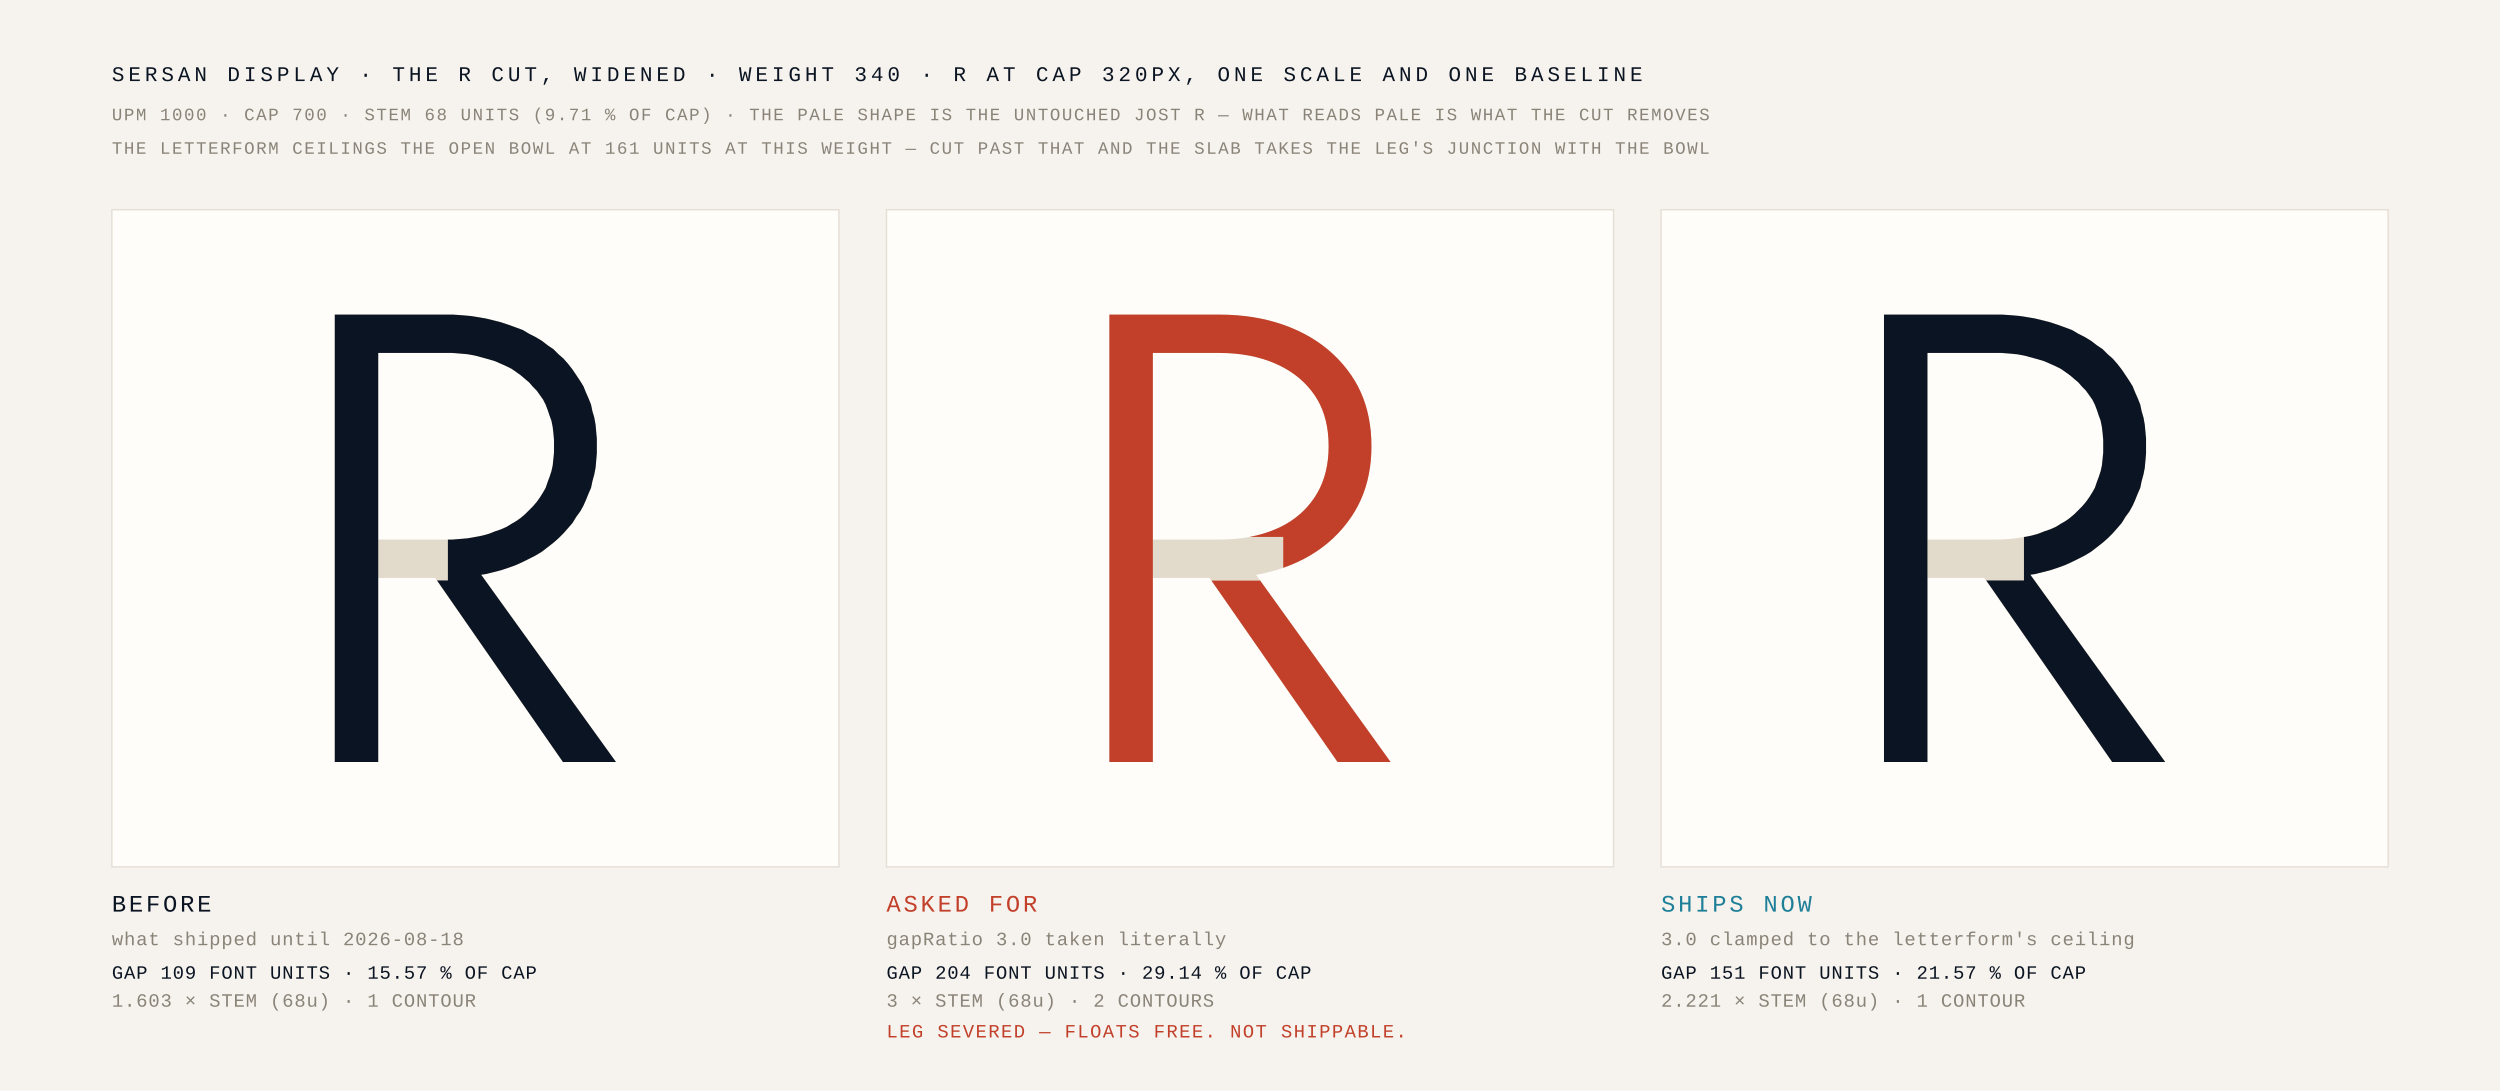
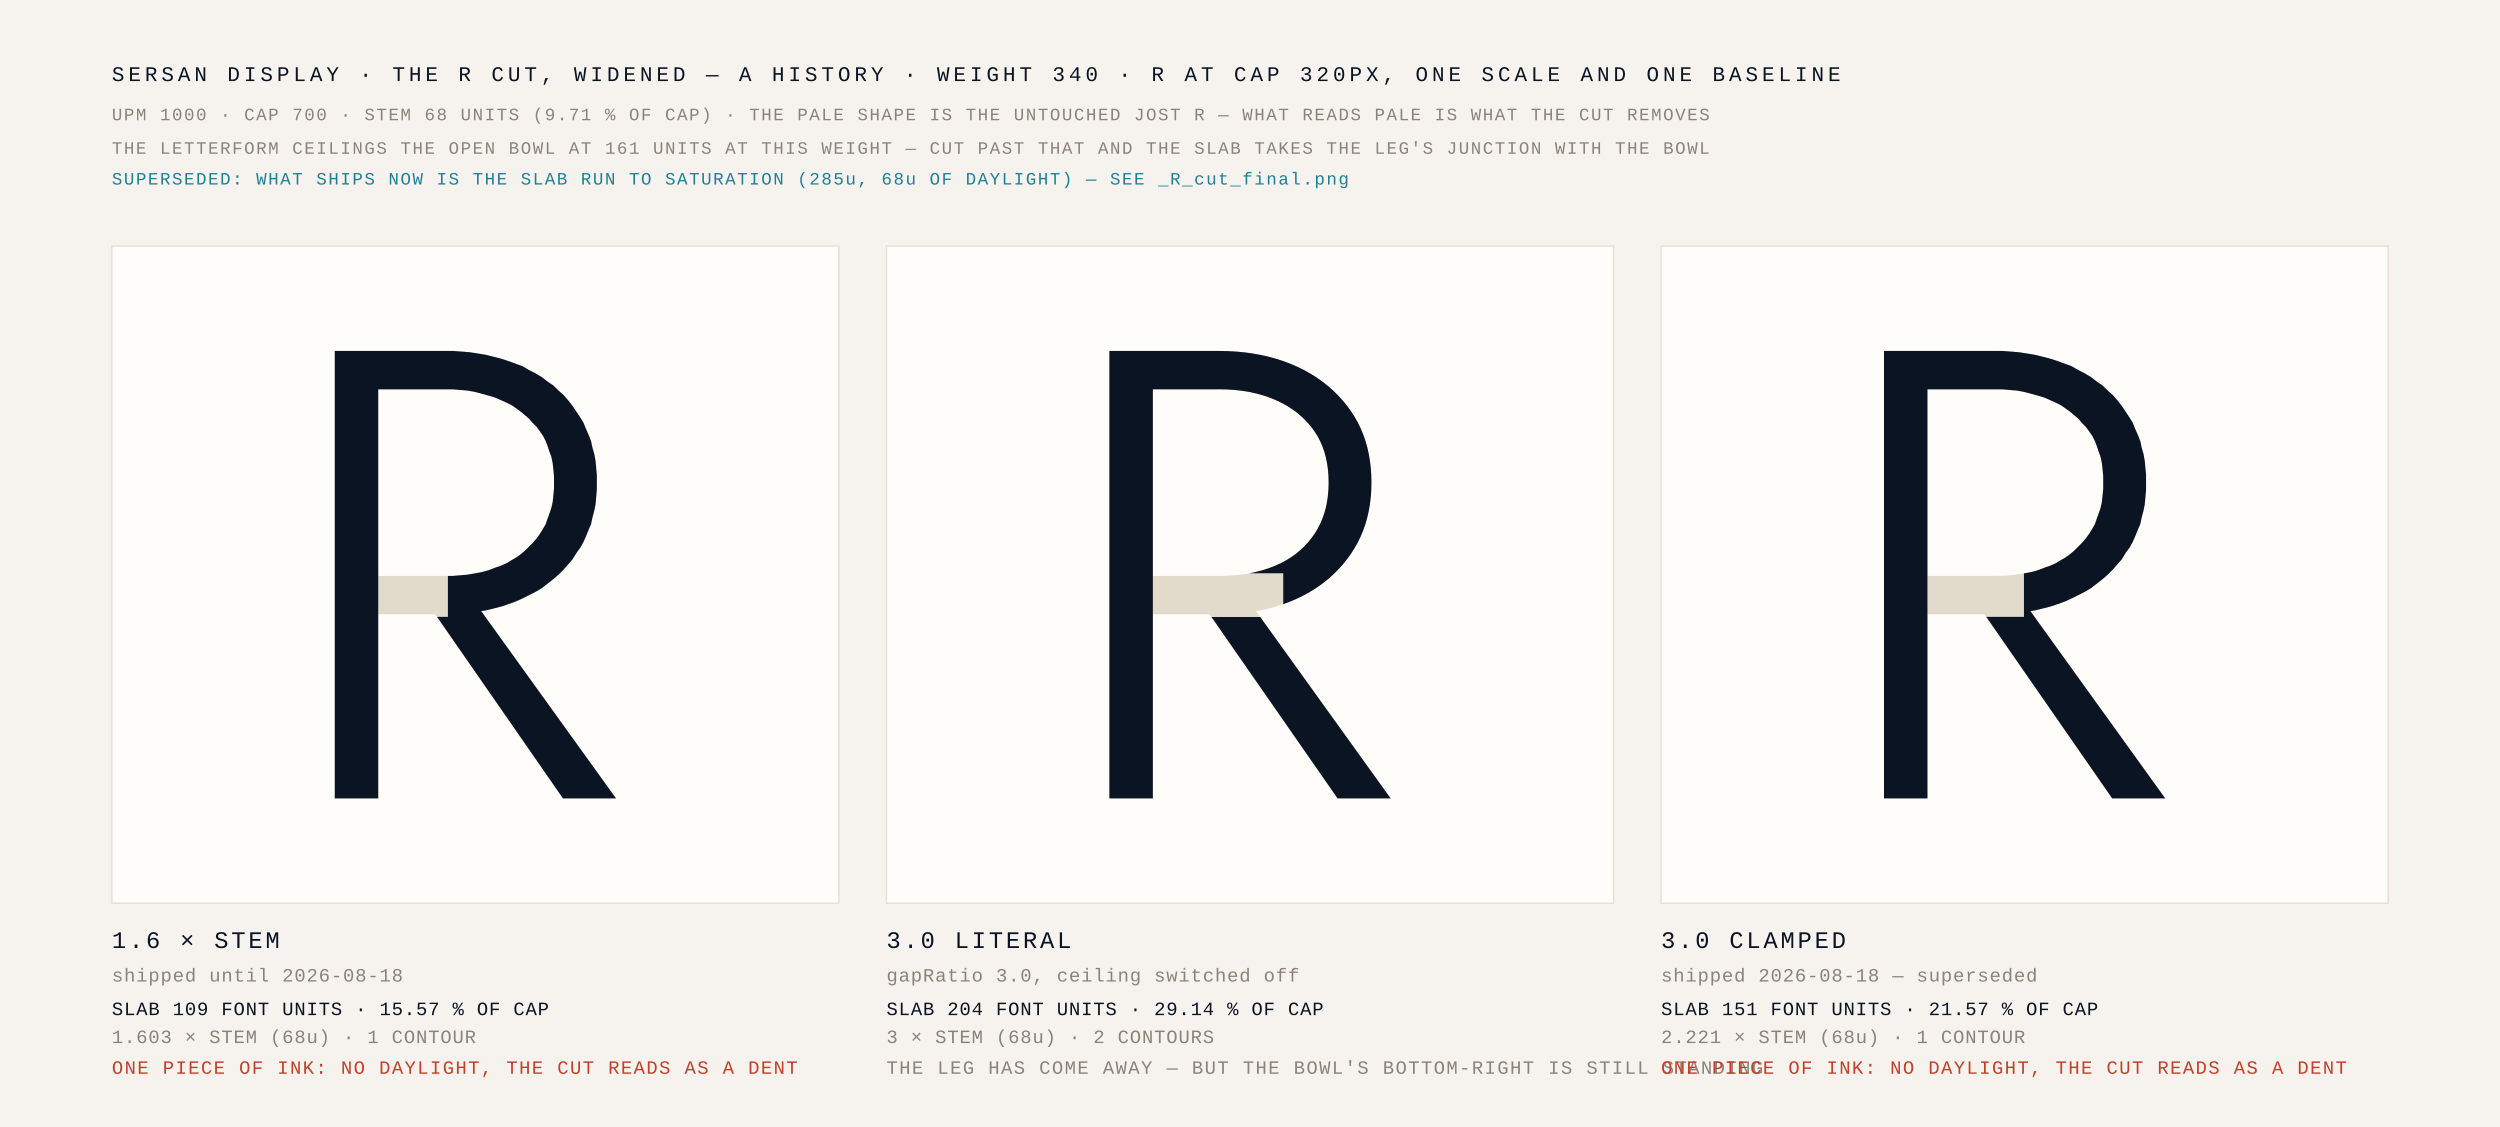
- <svg xmlns="http://www.w3.org/2000/svg" width="1788" height="780" viewBox="0 0 1788 780">
-   <rect width="1788" height="780" fill="#F6F3EE" />
-   <text x="80" y="58" font-family="ui-monospace,Consolas,'Courier New',monospace" font-size="15" fill="#0B1422" letter-spacing="2.8">SERSAN DISPLAY · THE R CUT, WIDENED · WEIGHT 340 · R AT CAP 320PX, ONE SCALE AND ONE BASELINE</text>
+ <svg xmlns="http://www.w3.org/2000/svg" width="1788" height="806" viewBox="0 0 1788 806">
+   <rect width="1788" height="806" fill="#F6F3EE" />
+   <text x="80" y="58" font-family="ui-monospace,Consolas,'Courier New',monospace" font-size="15" fill="#0B1422" letter-spacing="2.8">SERSAN DISPLAY · THE R CUT, WIDENED — A HISTORY · WEIGHT 340 · R AT CAP 320PX, ONE SCALE AND ONE BASELINE</text>
  <text x="80" y="86" font-family="ui-monospace,Consolas,'Courier New',monospace" font-size="12.5" fill="#8A8378" letter-spacing="1.1">UPM 1000 · CAP 700 · STEM 68 UNITS (9.71 % OF CAP) · THE PALE SHAPE IS THE UNTOUCHED JOST R — WHAT READS PALE IS WHAT THE CUT REMOVES</text>
  <text x="80" y="110" font-family="ui-monospace,Consolas,'Courier New',monospace" font-size="12.5" fill="#8A8378" letter-spacing="1.1">THE LETTERFORM CEILINGS THE OPEN BOWL AT 161 UNITS AT THIS WEIGHT — CUT PAST THAT AND THE SLAB TAKES THE LEG'S JUNCTION WITH THE BOWL</text>
-   <rect x="80" y="150" width="520" height="470" fill="#FFFDF9" stroke="#E4DED4" />
-   <g transform="translate(239.43 225.00) scale(3.2)" fill="#E2DACB">
+   <text x="80" y="132" font-family="ui-monospace,Consolas,'Courier New',monospace" font-size="12.5" fill="#1E7F98" letter-spacing="1.1">SUPERSEDED: WHAT SHIPS NOW IS THE SLAB RUN TO SATURATION (285u, 68u OF DAYLIGHT) — SEE _R_cut_final.png</text>
+   <rect x="80" y="176" width="520" height="470" fill="#FFFDF9" stroke="#E4DED4" />
+   <g transform="translate(239.43 251.00) scale(3.2)" fill="#E2DACB">
    <path fill-rule="evenodd" d="M0 100L9.714 100L9.714 58.857L22.395 58.857L51 100L62.857 100L32.777 58.16L33.768 57.982L35.483 57.597L37.156 57.142L38.789 56.617L40.379 56.022L41.929 55.357L43.426 54.626L44.86 53.831L46.231 52.974L47.54 52.054L48.786 51.071L49.969 50.026L51.089 48.917L52.146 47.746L53.14 46.511L54.071 45.214L54.852 43.986L55.559 42.716L56.191 41.405L56.749 40.053L57.233 38.659L57.642 37.224L57.976 35.747L58.237 34.23L58.423 32.671L58.534 31.07L58.571 29.429L58.534 27.763L58.423 26.142L58.237 24.566L57.976 23.034L57.642 21.548L57.233 20.106L56.749 18.71L56.191 17.358L55.559 16.051L54.852 14.789L54.071 13.571L53.14 12.288L52.146 11.066L51.089 9.905L49.969 8.806L48.786 7.768L47.54 6.791L46.231 5.876L44.86 5.023L43.426 4.231L41.929 3.5L40.379 2.835L38.789 2.24L37.156 1.715L35.483 1.26L33.768 0.875L32.011 0.56L30.214 0.315L28.374 0.14L26.494 0.035L24.571 0L0 0ZM9.714 50.286L9.714 8.571L24.571 8.571L26.331 8.609L28.04 8.723L29.698 8.913L31.304 9.179L32.858 9.52L34.362 9.938L35.814 10.431L37.214 11L38.407 11.566L39.542 12.185L40.619 12.857L41.638 13.582L42.598 14.36L43.5 15.19L44.344 16.074L45.13 17.011L45.857 18L46.517 19.044L47.099 20.145L47.603 21.302L48.03 22.515L48.379 23.785L48.651 25.111L48.845 26.494L48.961 27.933L49 29.429L48.961 30.896L48.845 32.314L48.651 33.683L48.379 35.002L48.03 36.272L47.603 37.492L47.099 38.663L46.517 39.785L45.857 40.857L45.13 41.876L44.344 42.836L43.5 43.738L42.598 44.582L41.638 45.368L40.619 46.095L39.542 46.765L38.407 47.376L37.214 47.929L35.814 48.481L34.362 48.96L32.858 49.365L31.304 49.696L29.698 49.954L28.04 50.138L26.331 50.249L24.571 50.286Z" />
  </g>
-   <g transform="translate(201.94 545.00) scale(0.457143 -0.457143)" fill="#0B1422">
+   <g transform="translate(201.94 571.00) scale(0.457143 -0.457143)" fill="#0B1422">
    <path d="M82 0L150 0L150 640L266 640L290 638L301 636L323 630L333 627L351 619L359 615L373 605L380 599L386 594L392 587L398 581L408 567L412 559L415 551L418 542L421 534L423 524L424 515L425 504L425 484L423 464L421 455L418 446L415 438L412 429L408 422L403 414L398 407L392 400L380 388L373 382L366 377L359 373L351 368L342 364L333 361L323 357L312 354L290 350L266 348L259 348L259 284L242 284L439 0L522 0L311 293L318 294L342 300L354 304L365 308L376 313L396 323L406 329L424 343L432 350L440 358L454 374L460 384L466 392L471 401L475 410L479 420L483 429L485 439L488 450L490 460L491 471L492 483L492 506L490 528L488 539L485 549L483 559L479 569L475 578L471 588L466 596L454 614L447 623L440 631L432 638L424 646L415 652L406 659L396 665L386 670L376 676L354 684L342 688L318 694L306 696L293 698L281 699L267 700L82 700Z" />
  </g>
-   <text x="80" y="652" font-family="ui-monospace,Consolas,'Courier New',monospace" font-size="17" fill="#0B1422" letter-spacing="2">BEFORE</text>
-   <text x="80" y="676" font-family="ui-monospace,Consolas,'Courier New',monospace" font-size="13.5" fill="#8A8378" letter-spacing="0.6">what shipped until 2026-08-18</text>
-   <text x="80" y="700" font-family="ui-monospace,Consolas,'Courier New',monospace" font-size="13.5" fill="#0B1422" letter-spacing="0.6">GAP 109 FONT UNITS  ·  15.57 % OF CAP</text>
-   <text x="80" y="720" font-family="ui-monospace,Consolas,'Courier New',monospace" font-size="13.5" fill="#8A8378" letter-spacing="0.6">1.603 × STEM (68u)  ·  1 CONTOUR</text>
-   <rect x="634" y="150" width="520" height="470" fill="#FFFDF9" stroke="#E4DED4" />
-   <g transform="translate(793.43 225.00) scale(3.2)" fill="#E2DACB">
+   <text x="80" y="678" font-family="ui-monospace,Consolas,'Courier New',monospace" font-size="17" fill="#0B1422" letter-spacing="2">1.6 × STEM</text>
+   <text x="80" y="702" font-family="ui-monospace,Consolas,'Courier New',monospace" font-size="13.5" fill="#8A8378" letter-spacing="0.6">shipped until 2026-08-18</text>
+   <text x="80" y="726" font-family="ui-monospace,Consolas,'Courier New',monospace" font-size="13.5" fill="#0B1422" letter-spacing="0.6">SLAB 109 FONT UNITS  ·  15.57 % OF CAP</text>
+   <text x="80" y="746" font-family="ui-monospace,Consolas,'Courier New',monospace" font-size="13.5" fill="#8A8378" letter-spacing="0.6">1.603 × STEM (68u)  ·  1 CONTOUR</text>
+   <text x="80" y="768" font-family="ui-monospace,Consolas,'Courier New',monospace" font-size="13.5" fill="#C2402A" letter-spacing="1">ONE PIECE OF INK: NO DAYLIGHT, THE CUT READS AS A DENT</text>
+   <rect x="634" y="176" width="520" height="470" fill="#FFFDF9" stroke="#E4DED4" />
+   <g transform="translate(793.43 251.00) scale(3.2)" fill="#E2DACB">
    <path fill-rule="evenodd" d="M0 100L9.714 100L9.714 58.857L22.395 58.857L51 100L62.857 100L32.777 58.16L33.768 57.982L35.483 57.597L37.156 57.142L38.789 56.617L40.379 56.022L41.929 55.357L43.426 54.626L44.86 53.831L46.231 52.974L47.54 52.054L48.786 51.071L49.969 50.026L51.089 48.917L52.146 47.746L53.14 46.511L54.071 45.214L54.852 43.986L55.559 42.716L56.191 41.405L56.749 40.053L57.233 38.659L57.642 37.224L57.976 35.747L58.237 34.23L58.423 32.671L58.534 31.07L58.571 29.429L58.534 27.763L58.423 26.142L58.237 24.566L57.976 23.034L57.642 21.548L57.233 20.106L56.749 18.71L56.191 17.358L55.559 16.051L54.852 14.789L54.071 13.571L53.14 12.288L52.146 11.066L51.089 9.905L49.969 8.806L48.786 7.768L47.54 6.791L46.231 5.876L44.86 5.023L43.426 4.231L41.929 3.5L40.379 2.835L38.789 2.24L37.156 1.715L35.483 1.26L33.768 0.875L32.011 0.56L30.214 0.315L28.374 0.14L26.494 0.035L24.571 0L0 0ZM9.714 50.286L9.714 8.571L24.571 8.571L26.331 8.609L28.04 8.723L29.698 8.913L31.304 9.179L32.858 9.52L34.362 9.938L35.814 10.431L37.214 11L38.407 11.566L39.542 12.185L40.619 12.857L41.638 13.582L42.598 14.36L43.5 15.19L44.344 16.074L45.13 17.011L45.857 18L46.517 19.044L47.099 20.145L47.603 21.302L48.03 22.515L48.379 23.785L48.651 25.111L48.845 26.494L48.961 27.933L49 29.429L48.961 30.896L48.845 32.314L48.651 33.683L48.379 35.002L48.03 36.272L47.603 37.492L47.099 38.663L46.517 39.785L45.857 40.857L45.13 41.876L44.344 42.836L43.5 43.738L42.598 44.582L41.638 45.368L40.619 46.095L39.542 46.765L38.407 47.376L37.214 47.929L35.814 48.481L34.362 48.96L32.858 49.365L31.304 49.696L29.698 49.954L28.04 50.138L26.331 50.249L24.571 50.286Z" />
  </g>
-   <g transform="translate(793.43 225.00) scale(3.2)" fill="#C2402A">
+   <g transform="translate(793.43 251.00) scale(3.2)" fill="#0B1422">
    <path fill-rule="evenodd" d="M0 100L9.714 100L9.714 8.571L24.571 8.571L26.331 8.609L28.04 8.723L29.698 8.913L31.304 9.179L32.858 9.52L34.362 9.938L35.814 10.431L37.214 11L38.407 11.566L39.542 12.185L40.619 12.857L41.638 13.582L42.598 14.36L43.5 15.19L44.344 16.074L45.13 17.011L45.857 18L46.517 19.044L47.099 20.145L47.603 21.302L48.03 22.515L48.379 23.785L48.651 25.111L48.845 26.494L48.961 27.933L49 29.429L48.961 30.896L48.845 32.314L48.651 33.683L48.379 35.002L48.03 36.272L47.603 37.492L47.099 38.663L46.517 39.785L45.857 40.857L45.13 41.876L44.344 42.836L43.5 43.738L42.598 44.582L41.638 45.368L40.619 46.095L39.542 46.765L38.407 47.376L37.214 47.929L35.814 48.481L34.362 48.96L32.858 49.365L31.354 49.686L38.857 49.686L38.857 56.591L40.379 56.022L41.929 55.357L43.426 54.626L44.86 53.831L46.231 52.974L47.54 52.054L48.786 51.071L49.969 50.026L51.089 48.917L52.146 47.746L53.14 46.511L54.071 45.214L54.852 43.986L55.559 42.716L56.191 41.405L56.749 40.053L57.233 38.659L57.642 37.224L57.976 35.747L58.237 34.23L58.423 32.671L58.534 31.07L58.571 29.429L58.534 27.763L58.423 26.142L58.237 24.566L57.976 23.034L57.642 21.548L57.233 20.106L56.749 18.71L56.191 17.358L55.559 16.051L54.852 14.789L54.071 13.571L53.14 12.288L52.146 11.066L51.089 9.905L49.969 8.806L48.786 7.768L47.54 6.791L46.231 5.876L44.86 5.023L43.426 4.231L41.929 3.5L40.379 2.835L38.789 2.24L37.156 1.715L35.483 1.26L33.768 0.875L32.011 0.56L30.214 0.315L28.374 0.14L26.494 0.035L24.571 0L0 0ZM22.812 59.457L51 100L62.857 100L33.709 59.457Z" />
  </g>
-   <text x="634" y="652" font-family="ui-monospace,Consolas,'Courier New',monospace" font-size="17" fill="#C2402A" letter-spacing="2">ASKED FOR</text>
-   <text x="634" y="676" font-family="ui-monospace,Consolas,'Courier New',monospace" font-size="13.5" fill="#8A8378" letter-spacing="0.6">gapRatio 3.0 taken literally</text>
-   <text x="634" y="700" font-family="ui-monospace,Consolas,'Courier New',monospace" font-size="13.5" fill="#0B1422" letter-spacing="0.6">GAP 204 FONT UNITS  ·  29.14 % OF CAP</text>
-   <text x="634" y="720" font-family="ui-monospace,Consolas,'Courier New',monospace" font-size="13.5" fill="#8A8378" letter-spacing="0.6">3 × STEM (68u)  ·  2 CONTOURS</text>
-   <text x="634" y="742" font-family="ui-monospace,Consolas,'Courier New',monospace" font-size="13.5" fill="#C2402A" letter-spacing="1">LEG SEVERED — FLOATS FREE. NOT SHIPPABLE.</text>
-   <rect x="1188" y="150" width="520" height="470" fill="#FFFDF9" stroke="#E4DED4" />
-   <g transform="translate(1347.43 225.00) scale(3.2)" fill="#E2DACB">
+   <text x="634" y="678" font-family="ui-monospace,Consolas,'Courier New',monospace" font-size="17" fill="#0B1422" letter-spacing="2">3.0 LITERAL</text>
+   <text x="634" y="702" font-family="ui-monospace,Consolas,'Courier New',monospace" font-size="13.5" fill="#8A8378" letter-spacing="0.6">gapRatio 3.0, ceiling switched off</text>
+   <text x="634" y="726" font-family="ui-monospace,Consolas,'Courier New',monospace" font-size="13.5" fill="#0B1422" letter-spacing="0.6">SLAB 204 FONT UNITS  ·  29.14 % OF CAP</text>
+   <text x="634" y="746" font-family="ui-monospace,Consolas,'Courier New',monospace" font-size="13.5" fill="#8A8378" letter-spacing="0.6">3 × STEM (68u)  ·  2 CONTOURS</text>
+   <text x="634" y="768" font-family="ui-monospace,Consolas,'Courier New',monospace" font-size="13.5" fill="#8A8378" letter-spacing="1">THE LEG HAS COME AWAY — BUT THE BOWL'S BOTTOM-RIGHT IS STILL STANDING</text>
+   <rect x="1188" y="176" width="520" height="470" fill="#FFFDF9" stroke="#E4DED4" />
+   <g transform="translate(1347.43 251.00) scale(3.2)" fill="#E2DACB">
    <path fill-rule="evenodd" d="M0 100L9.714 100L9.714 58.857L22.395 58.857L51 100L62.857 100L32.777 58.16L33.768 57.982L35.483 57.597L37.156 57.142L38.789 56.617L40.379 56.022L41.929 55.357L43.426 54.626L44.86 53.831L46.231 52.974L47.54 52.054L48.786 51.071L49.969 50.026L51.089 48.917L52.146 47.746L53.14 46.511L54.071 45.214L54.852 43.986L55.559 42.716L56.191 41.405L56.749 40.053L57.233 38.659L57.642 37.224L57.976 35.747L58.237 34.23L58.423 32.671L58.534 31.07L58.571 29.429L58.534 27.763L58.423 26.142L58.237 24.566L57.976 23.034L57.642 21.548L57.233 20.106L56.749 18.71L56.191 17.358L55.559 16.051L54.852 14.789L54.071 13.571L53.14 12.288L52.146 11.066L51.089 9.905L49.969 8.806L48.786 7.768L47.54 6.791L46.231 5.876L44.86 5.023L43.426 4.231L41.929 3.5L40.379 2.835L38.789 2.24L37.156 1.715L35.483 1.26L33.768 0.875L32.011 0.56L30.214 0.315L28.374 0.14L26.494 0.035L24.571 0L0 0ZM9.714 50.286L9.714 8.571L24.571 8.571L26.331 8.609L28.04 8.723L29.698 8.913L31.304 9.179L32.858 9.52L34.362 9.938L35.814 10.431L37.214 11L38.407 11.566L39.542 12.185L40.619 12.857L41.638 13.582L42.598 14.36L43.5 15.19L44.344 16.074L45.13 17.011L45.857 18L46.517 19.044L47.099 20.145L47.603 21.302L48.03 22.515L48.379 23.785L48.651 25.111L48.845 26.494L48.961 27.933L49 29.429L48.961 30.896L48.845 32.314L48.651 33.683L48.379 35.002L48.03 36.272L47.603 37.492L47.099 38.663L46.517 39.785L45.857 40.857L45.13 41.876L44.344 42.836L43.5 43.738L42.598 44.582L41.638 45.368L40.619 46.095L39.542 46.765L38.407 47.376L37.214 47.929L35.814 48.481L34.362 48.96L32.858 49.365L31.304 49.696L29.698 49.954L28.04 50.138L26.331 50.249L24.571 50.286Z" />
  </g>
-   <g transform="translate(1309.94 545.00) scale(0.457143 -0.457143)" fill="#0B1422">
+   <g transform="translate(1309.94 571.00) scale(0.457143 -0.457143)" fill="#0B1422">
    <path d="M82 0L150 0L150 640L266 640L290 638L301 636L323 630L333 627L351 619L359 615L373 605L380 599L386 594L392 587L398 581L408 567L412 559L415 551L418 542L421 534L423 524L424 515L425 504L425 484L423 464L421 455L418 446L415 438L412 429L408 422L403 414L398 407L392 400L380 388L373 382L366 377L359 373L351 368L342 364L333 361L323 357L312 354L301 352L301 284L242 284L439 0L522 0L311 293L318 294L342 300L354 304L365 308L376 313L396 323L406 329L424 343L432 350L440 358L454 374L460 384L466 392L471 401L475 410L479 420L483 429L485 439L488 450L490 460L491 471L492 483L492 506L490 528L488 539L485 549L483 559L479 569L475 578L471 588L466 596L454 614L447 623L440 631L432 638L424 646L415 652L406 659L396 665L386 670L376 676L354 684L342 688L318 694L306 696L293 698L281 699L267 700L82 700Z" />
  </g>
-   <text x="1188" y="652" font-family="ui-monospace,Consolas,'Courier New',monospace" font-size="17" fill="#1E7F98" letter-spacing="2">SHIPS NOW</text>
-   <text x="1188" y="676" font-family="ui-monospace,Consolas,'Courier New',monospace" font-size="13.5" fill="#8A8378" letter-spacing="0.6">3.0 clamped to the letterform's ceiling</text>
-   <text x="1188" y="700" font-family="ui-monospace,Consolas,'Courier New',monospace" font-size="13.5" fill="#0B1422" letter-spacing="0.6">GAP 151 FONT UNITS  ·  21.57 % OF CAP</text>
-   <text x="1188" y="720" font-family="ui-monospace,Consolas,'Courier New',monospace" font-size="13.5" fill="#8A8378" letter-spacing="0.6">2.221 × STEM (68u)  ·  1 CONTOUR</text>
+   <text x="1188" y="678" font-family="ui-monospace,Consolas,'Courier New',monospace" font-size="17" fill="#0B1422" letter-spacing="2">3.0 CLAMPED</text>
+   <text x="1188" y="702" font-family="ui-monospace,Consolas,'Courier New',monospace" font-size="13.5" fill="#8A8378" letter-spacing="0.6">shipped 2026-08-18 — superseded</text>
+   <text x="1188" y="726" font-family="ui-monospace,Consolas,'Courier New',monospace" font-size="13.5" fill="#0B1422" letter-spacing="0.6">SLAB 151 FONT UNITS  ·  21.57 % OF CAP</text>
+   <text x="1188" y="746" font-family="ui-monospace,Consolas,'Courier New',monospace" font-size="13.5" fill="#8A8378" letter-spacing="0.6">2.221 × STEM (68u)  ·  1 CONTOUR</text>
+   <text x="1188" y="768" font-family="ui-monospace,Consolas,'Courier New',monospace" font-size="13.5" fill="#C2402A" letter-spacing="1">ONE PIECE OF INK: NO DAYLIGHT, THE CUT READS AS A DENT</text>
</svg>
